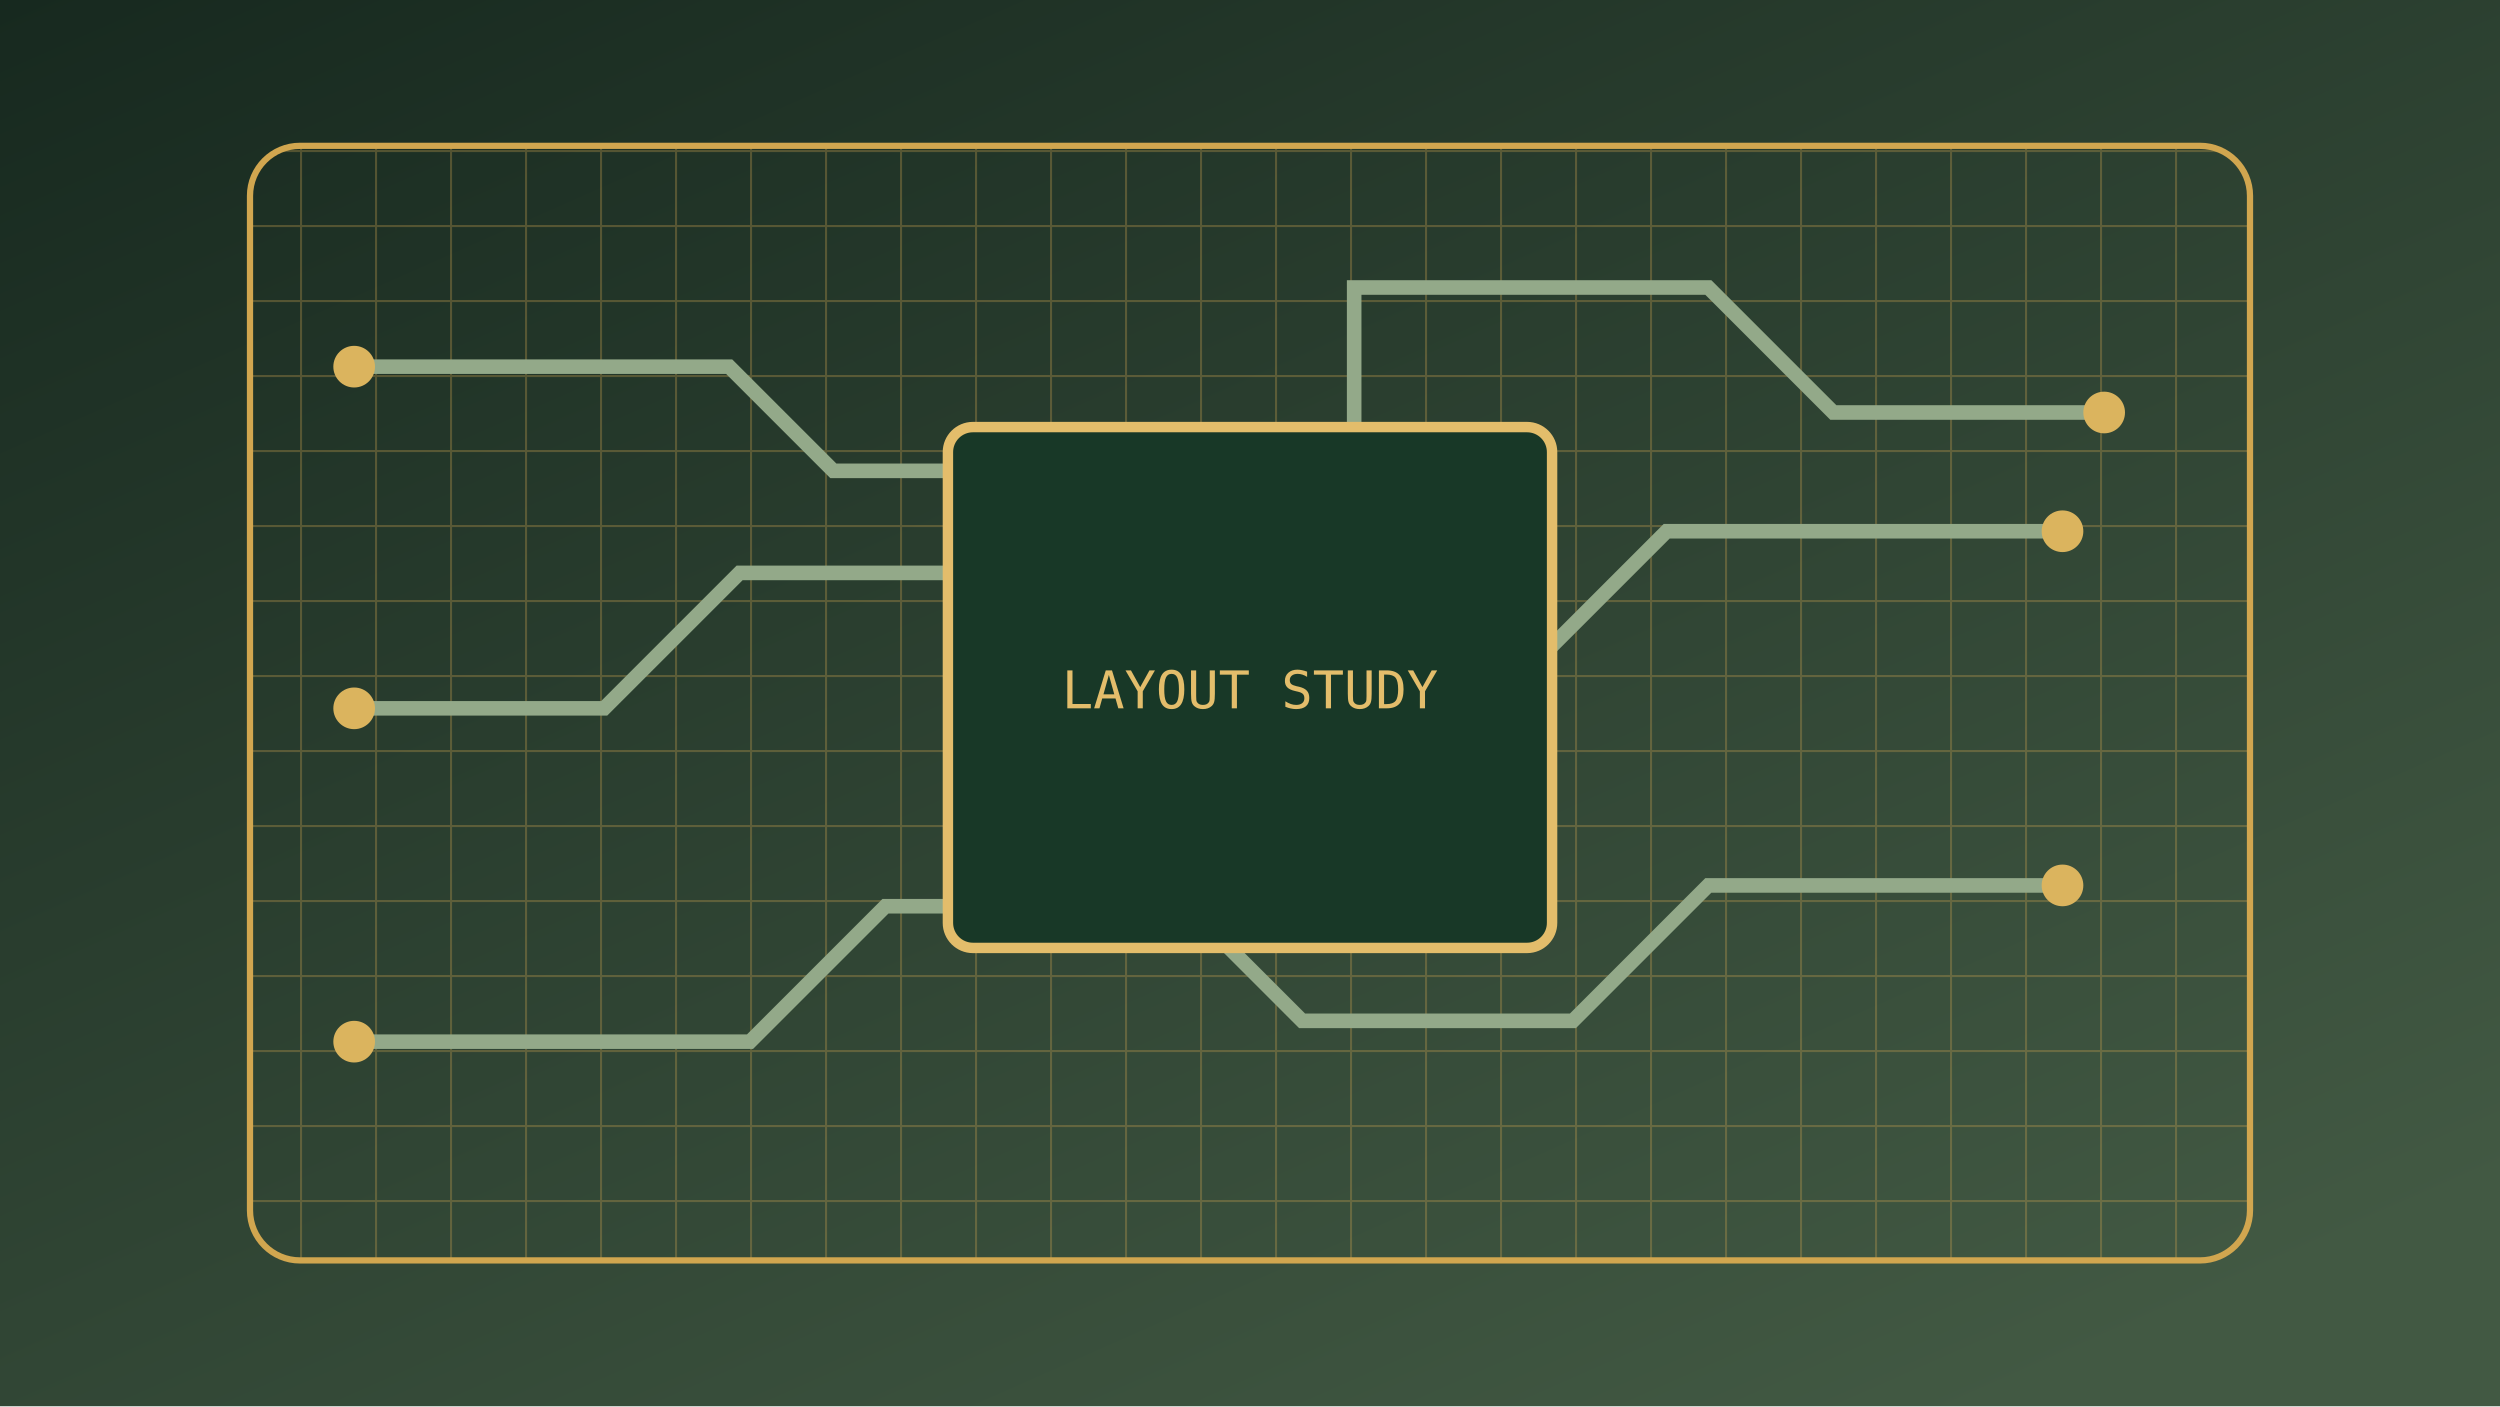
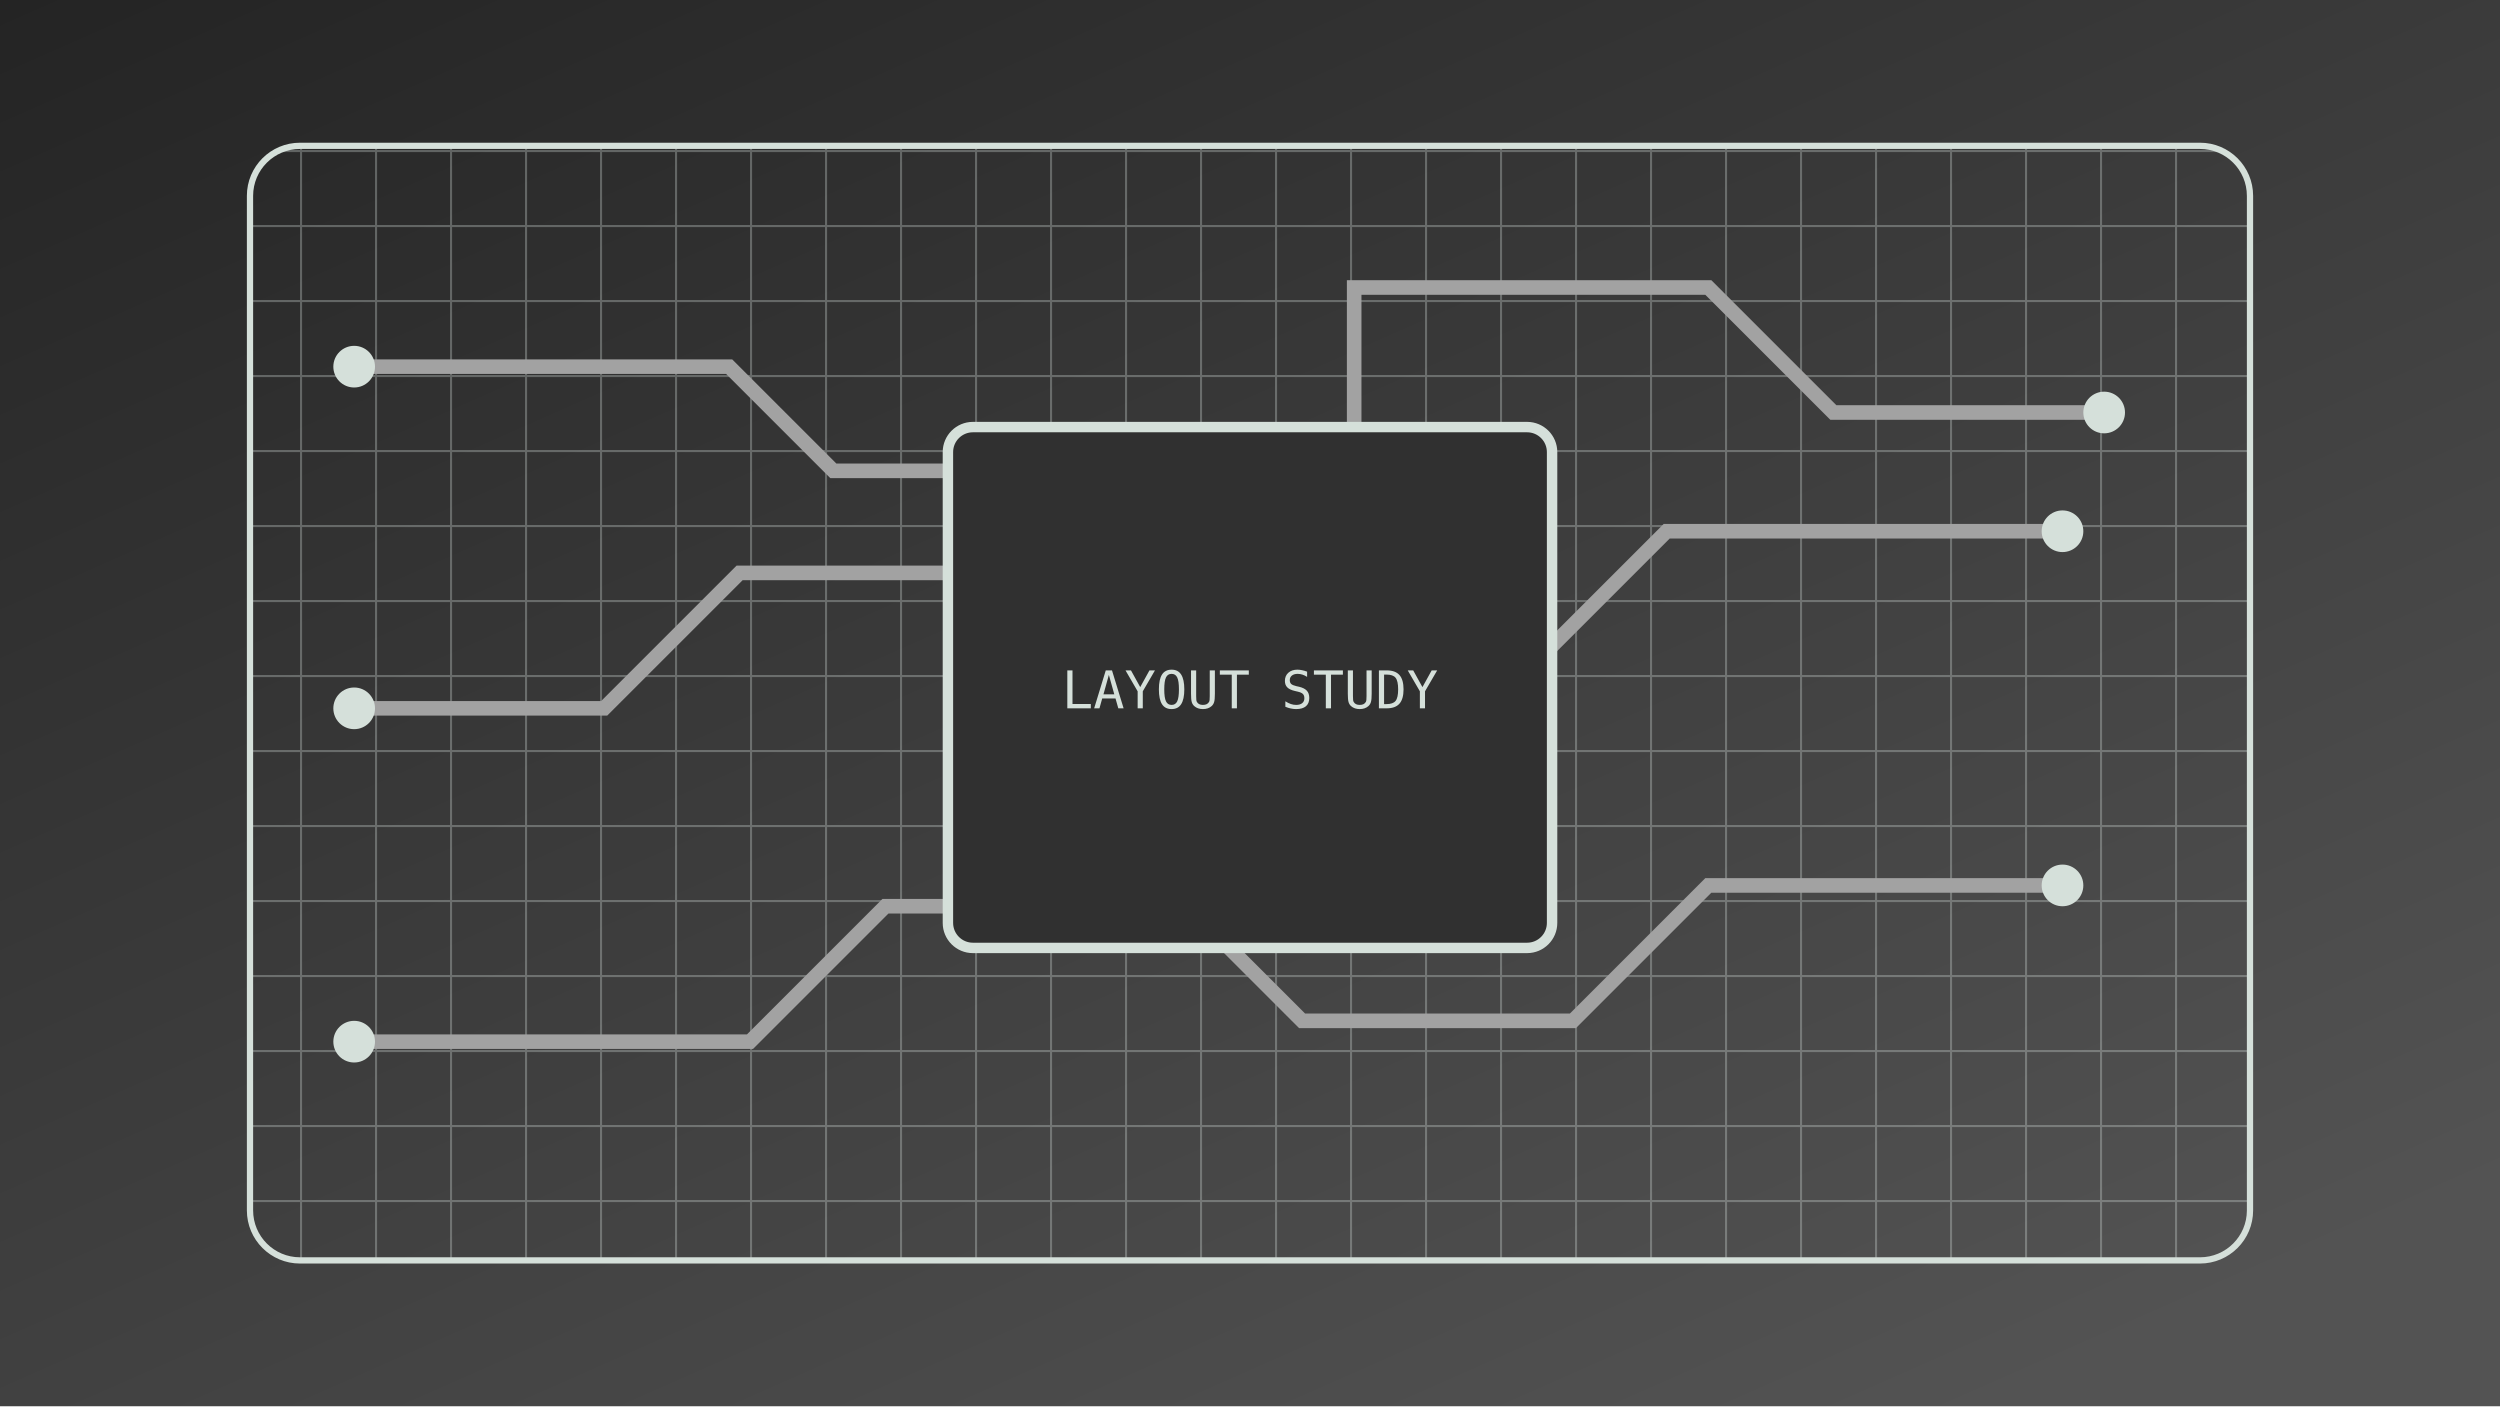
<svg xmlns="http://www.w3.org/2000/svg" viewBox="0 0 1200 675">
  <defs>
    <linearGradient id="b" x2="0.8" y2="1">
-       <stop stop-color="#17291f" />
-       <stop offset="1" stop-color="#425943" />
+       <stop stop-color="#242424" />
+       <stop offset="1" stop-color="#535353" />
    </linearGradient>
    <pattern id="grid" width="36" height="36" patternUnits="userSpaceOnUse">
-       <path d="M36 0H0v36" fill="none" stroke="#c8a150" stroke-opacity=".32" stroke-width="2" />
+       <path d="M36 0H0v36" fill="none" stroke="#d5e0da" stroke-opacity=".32" stroke-width="2" />
    </pattern>
  </defs>
  <rect width="1200" height="675" fill="url(#b)" />
-   <rect x="120" y="70" width="960" height="535" rx="24" fill="url(#grid)" stroke="#d1a64f" stroke-width="3" />
-   <g fill="none" stroke="#93a989" stroke-width="7">
+   <rect x="120" y="70" width="960" height="535" rx="24" fill="url(#grid)" stroke="#d5e0da" stroke-width="3" />
+   <g fill="none" stroke="#a2a2a2" stroke-width="7">
    <path d="M170 176h180l50 50h250v-88h170l60 60h130" />
    <path d="M170 340h120l65-65h130l50 50h195l70-70h190" />
    <path d="M170 500h190l65-65h145l55 55h130l65-65h170" />
  </g>
-   <g fill="#dbb45e">
+   <g fill="#d5e0da">
    <circle cx="170" cy="176" r="10" />
    <circle cx="1010" cy="198" r="10" />
    <circle cx="170" cy="340" r="10" />
    <circle cx="990" cy="255" r="10" />
    <circle cx="170" cy="500" r="10" />
    <circle cx="990" cy="425" r="10" />
  </g>
-   <rect x="455" y="205" width="290" height="250" rx="12" fill="#183827" stroke="#e3bd6b" stroke-width="5" />
-   <text x="600" y="340" text-anchor="middle" fill="#e3bd6b" font-family="monospace" font-size="25">LAYOUT STUDY</text>
+   <rect x="455" y="205" width="290" height="250" rx="12" fill="#303030" stroke="#d5e0da" stroke-width="5" />
+   <text x="600" y="340" text-anchor="middle" fill="#d5e0da" font-family="monospace" font-size="25">LAYOUT STUDY</text>
</svg>
